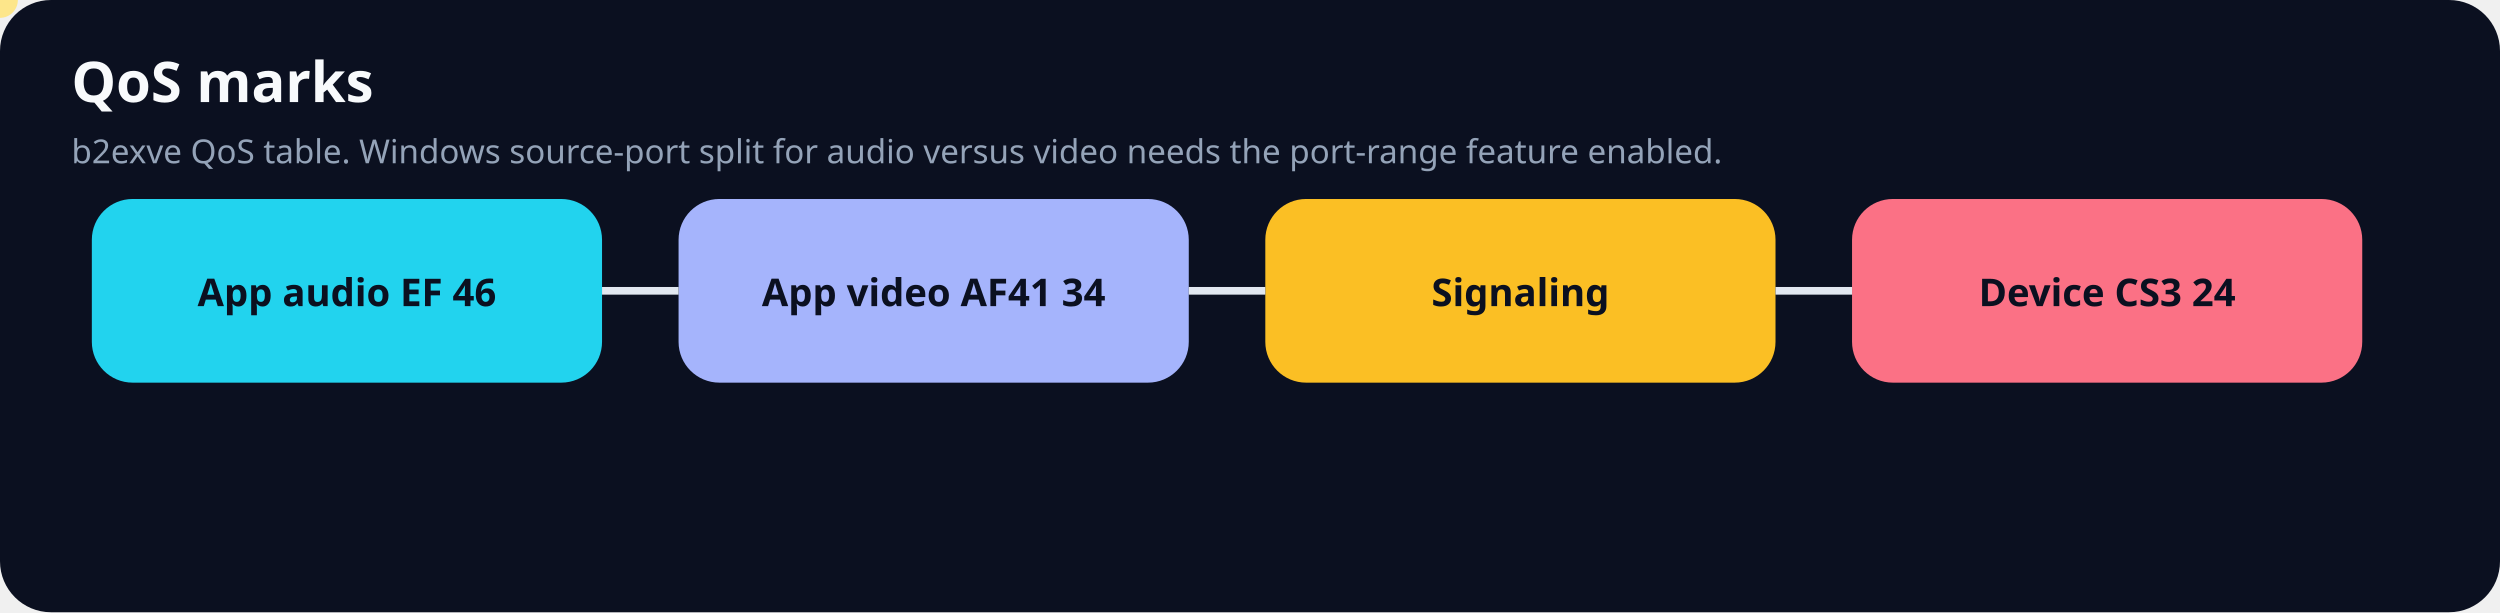
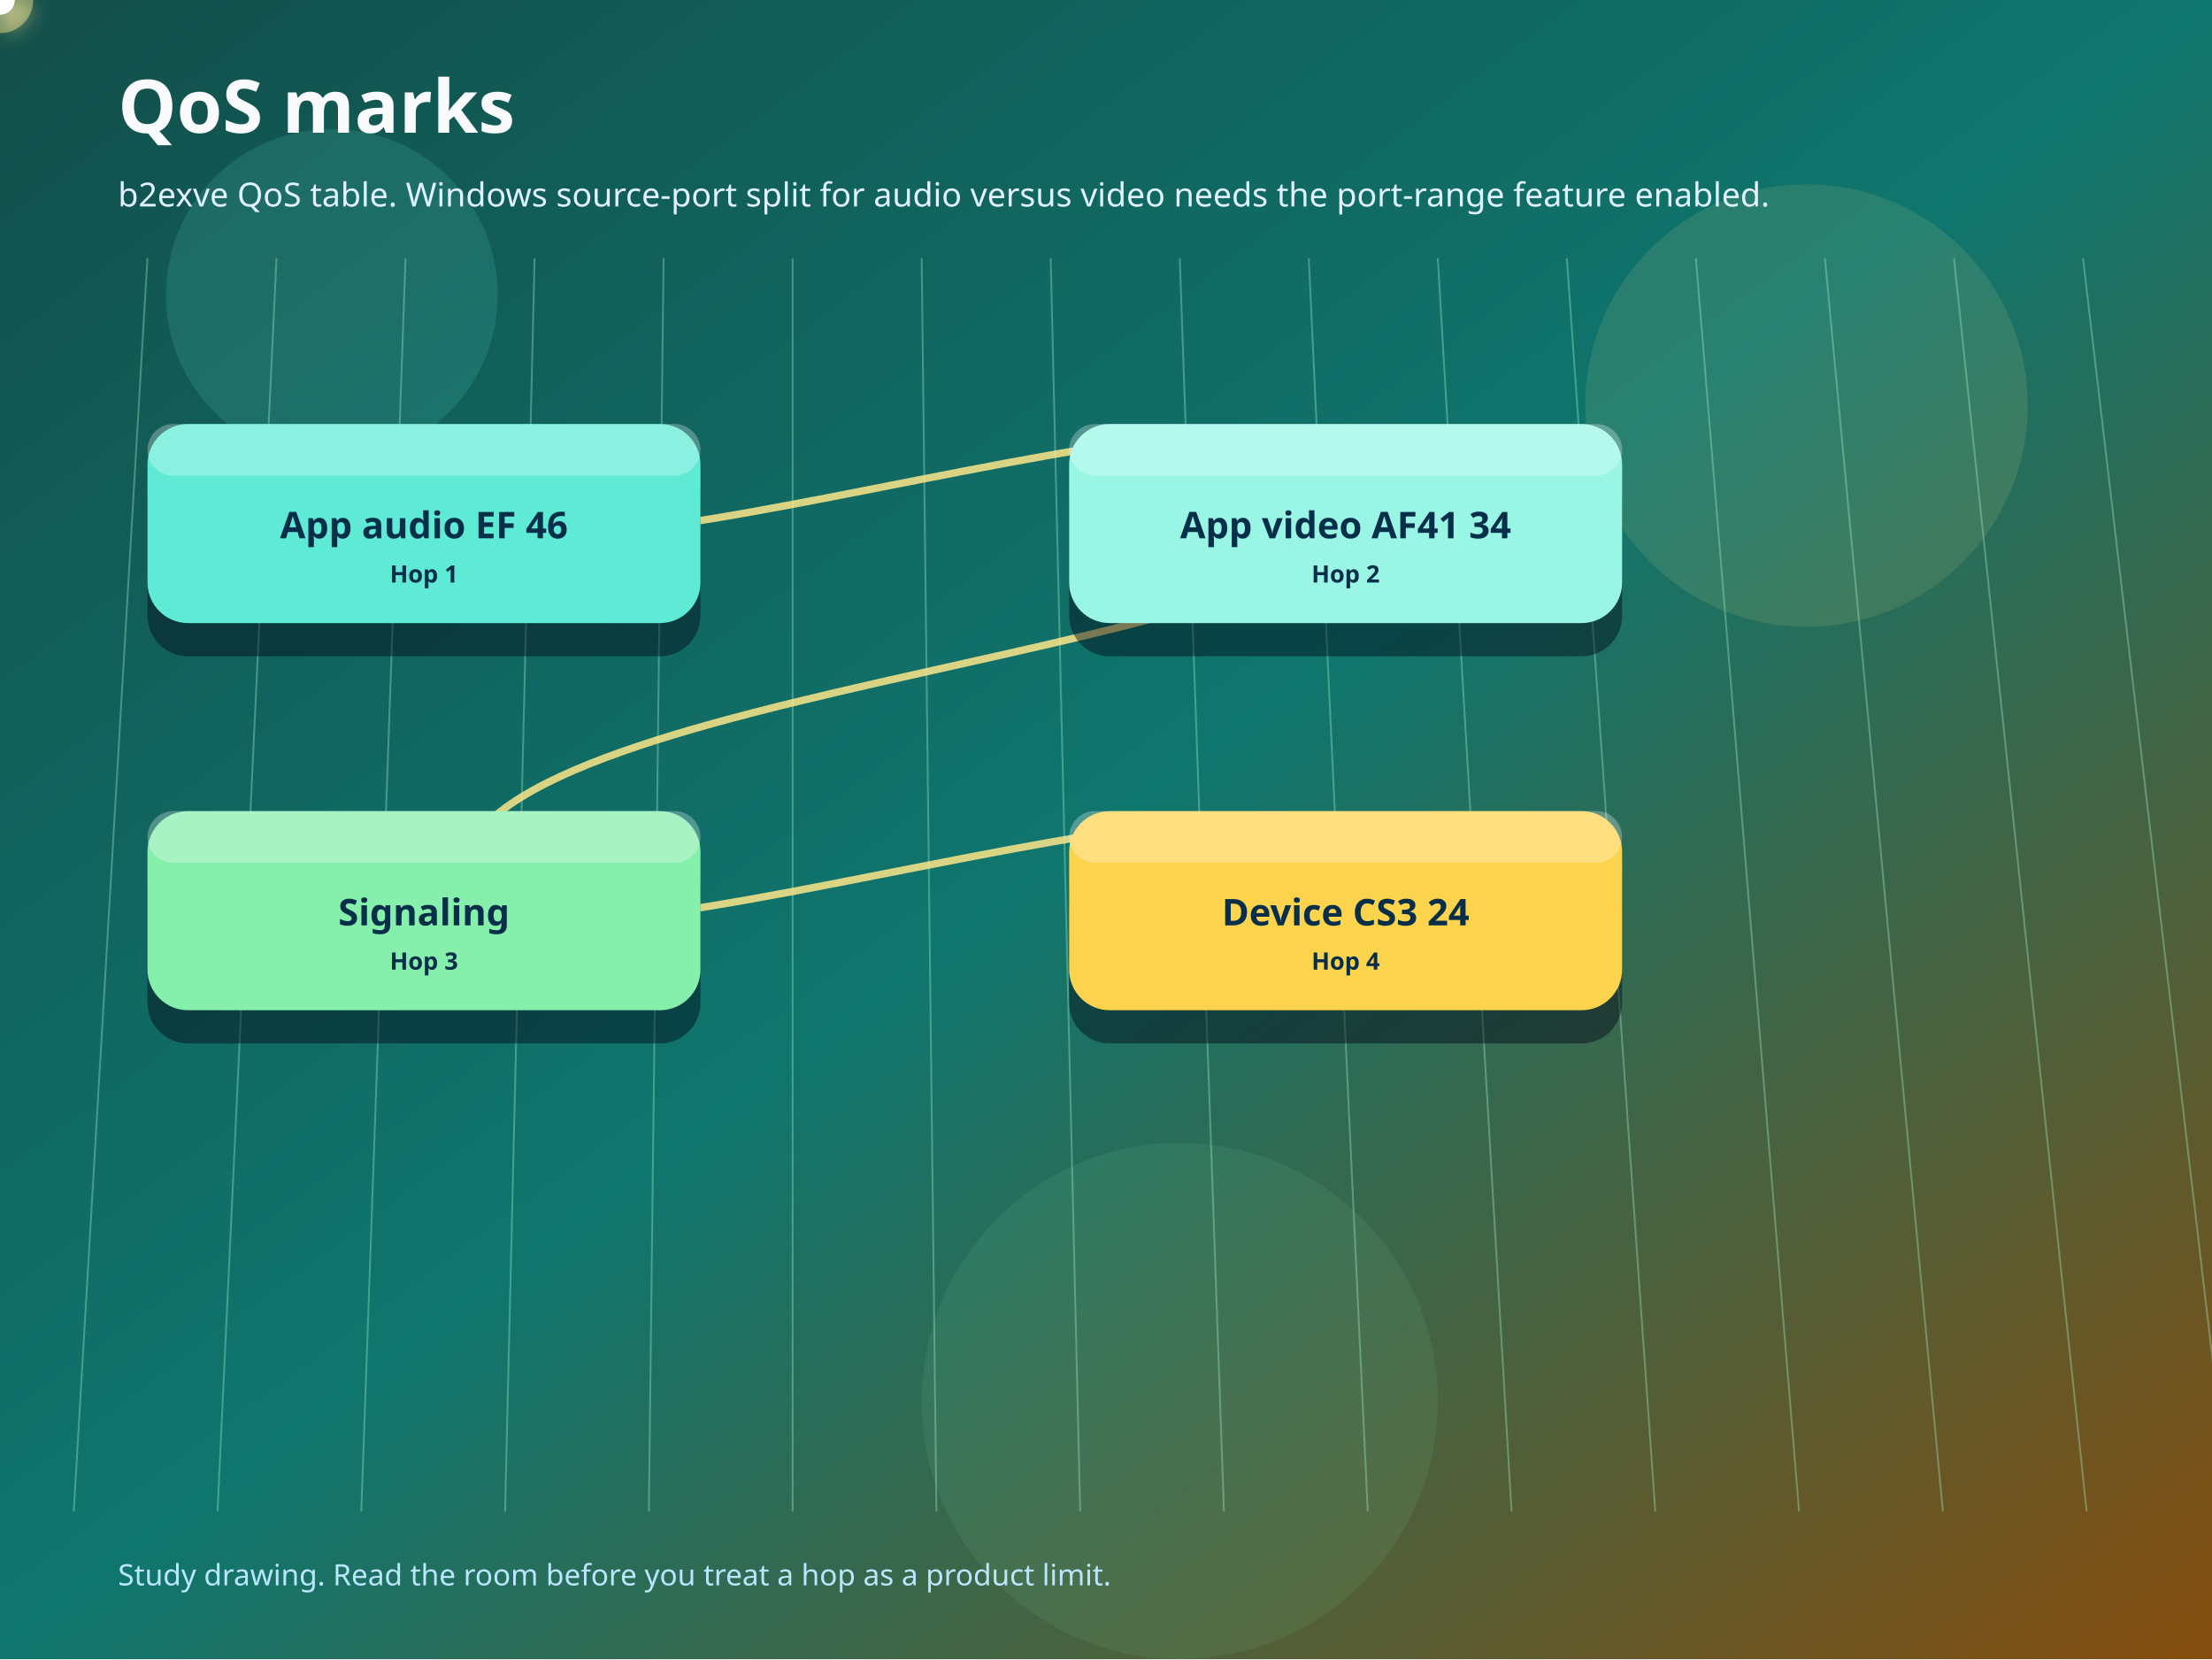
- <svg xmlns="http://www.w3.org/2000/svg" viewBox="0 0 980 240" role="img" aria-label="QoS marks">
-   <rect width="980" height="240" rx="20" fill="#0b1020" />
-   <text x="28" y="40" fill="#f8fafc" font-size="22" font-family="system-ui,sans-serif" font-weight="700">QoS marks</text>
-   <text x="28" y="64" fill="#94a3b8" font-size="13" font-family="system-ui,sans-serif">b2exve QoS table. Windows source-port split for audio versus video needs the port-range feature enabled.</text>
-   <rect x="36" y="78" width="200" height="72" rx="16" fill="#22d3ee" />
-   <text x="136" y="120" text-anchor="middle" fill="#0b1020" font-size="15" font-family="system-ui,sans-serif" font-weight="700">App audio EF 46</text>
-   <rect x="266" y="78" width="200" height="72" rx="16" fill="#a5b4fc" />
-   <text x="366" y="120" text-anchor="middle" fill="#0b1020" font-size="15" font-family="system-ui,sans-serif" font-weight="700">App video AF41 34</text>
-   <path d="M236 114 H266" stroke="#e2e8f0" stroke-width="3" fill="none" />
-   <rect x="496" y="78" width="200" height="72" rx="16" fill="#fbbf24" />
-   <text x="596" y="120" text-anchor="middle" fill="#0b1020" font-size="15" font-family="system-ui,sans-serif" font-weight="700">Signaling</text>
-   <path d="M466 114 H496" stroke="#e2e8f0" stroke-width="3" fill="none" />
-   <rect x="726" y="78" width="200" height="72" rx="16" fill="#fb7185" />
-   <text x="826" y="120" text-anchor="middle" fill="#0b1020" font-size="15" font-family="system-ui,sans-serif" font-weight="700">Device CS3 24</text>
-   <path d="M696 114 H726" stroke="#e2e8f0" stroke-width="3" fill="none" />
-   <circle r="7" fill="#fde68a">
-     <animateMotion dur="4.8s" repeatCount="indefinite" path="M136 114 H266 V114 H496 V114 H726" />
-   </circle>
+ <svg xmlns="http://www.w3.org/2000/svg" data-palette="1" viewBox="0 0 1200 900" role="img" aria-label="QoS marks">
+   <defs>
+     <linearGradient id="sky" x1="0" y1="0" x2="1" y2="1">
+       <stop offset="0" stop-color="#134e4a" />
+       <stop offset="0.5" stop-color="#0f766e" />
+       <stop offset="1" stop-color="#854d0e" />
+     </linearGradient>
+     <filter id="glow" x="-50%" y="-50%" width="200%" height="200%">
+       <feGaussianBlur stdDeviation="6" result="b" />
+       <feMerge>
+         <feMergeNode in="b" />
+         <feMergeNode in="SourceGraphic" />
+       </feMerge>
+     </filter>
+   </defs>
+   <rect width="1200" height="900" fill="url(#sky)" />
+   <g opacity="0.55">
+     <animateTransform attributeName="transform" type="translate" values="0 0; 0 18; 0 0" dur="14s" repeatCount="indefinite" />
+     <circle cx="180" cy="160" r="90" fill="#5eead4" opacity="0.25" />
+     <circle cx="980" cy="220" r="120" fill="#fde68a" opacity="0.2" />
+     <circle cx="640" cy="760" r="140" fill="#86efac" opacity="0.16" />
+   </g>
+   <g opacity="0.35" stroke="#a7f3d0" stroke-width="1">
+     <animateTransform attributeName="transform" type="translate" values="0 0; -12 8; 0 0" dur="18s" repeatCount="indefinite" />
+     <line x1="80" y1="140" x2="40" y2="820" />
+     <line x1="150" y1="140" x2="118" y2="820" />
+     <line x1="220" y1="140" x2="196" y2="820" />
+     <line x1="290" y1="140" x2="274" y2="820" />
+     <line x1="360" y1="140" x2="352" y2="820" />
+     <line x1="430" y1="140" x2="430" y2="820" />
+     <line x1="500" y1="140" x2="508" y2="820" />
+     <line x1="570" y1="140" x2="586" y2="820" />
+     <line x1="640" y1="140" x2="664" y2="820" />
+     <line x1="710" y1="140" x2="742" y2="820" />
+     <line x1="780" y1="140" x2="820" y2="820" />
+     <line x1="850" y1="140" x2="898" y2="820" />
+     <line x1="920" y1="140" x2="976" y2="820" />
+     <line x1="990" y1="140" x2="1054" y2="820" />
+     <line x1="1060" y1="140" x2="1132" y2="820" />
+     <line x1="1130" y1="140" x2="1210" y2="820" />
+   </g>
+   <text x="64" y="72" fill="#f8fafc" font-size="40" font-family="system-ui,sans-serif" font-weight="800">QoS marks</text>
+   <text x="64" y="112" fill="#e0f2fe" font-size="18" font-family="system-ui,sans-serif">b2exve QoS table. Windows source-port split for audio versus video needs the port-range feature enabled.</text>
+   <path d="M 250 266 C 250 356 750 160 750 266 C 750 356 250 370 250 476 C 250 566 750 370 750 476" fill="none" stroke="#fde68a" stroke-width="4" stroke-linecap="round" opacity="0.85" />
+   <g class="hop">
+     <rect x="80" y="248" width="300" height="108" rx="22" fill="#020617" opacity="0.45" />
+     <rect x="80" y="230" width="300" height="108" rx="22" fill="#5eead4" />
+     <rect x="80" y="230" width="300" height="28" rx="14" fill="#ffffff" opacity="0.28" />
+     <text x="230" y="292" text-anchor="middle" fill="#082f49" font-size="20" font-family="system-ui,sans-serif" font-weight="800">App audio EF 46</text>
+     <text x="230" y="316" text-anchor="middle" fill="#082f49" font-size="13" font-family="system-ui,sans-serif" font-weight="700">Hop 1</text>
+   </g>
+   <g class="hop">
+     <rect x="580" y="248" width="300" height="108" rx="22" fill="#020617" opacity="0.45" />
+     <rect x="580" y="230" width="300" height="108" rx="22" fill="#99f6e4" />
+     <rect x="580" y="230" width="300" height="28" rx="14" fill="#ffffff" opacity="0.28" />
+     <text x="730" y="292" text-anchor="middle" fill="#082f49" font-size="20" font-family="system-ui,sans-serif" font-weight="800">App video AF41 34</text>
+     <text x="730" y="316" text-anchor="middle" fill="#082f49" font-size="13" font-family="system-ui,sans-serif" font-weight="700">Hop 2</text>
+   </g>
+   <g class="hop">
+     <rect x="80" y="458" width="300" height="108" rx="22" fill="#020617" opacity="0.45" />
+     <rect x="80" y="440" width="300" height="108" rx="22" fill="#86efac" />
+     <rect x="80" y="440" width="300" height="28" rx="14" fill="#ffffff" opacity="0.28" />
+     <text x="230" y="502" text-anchor="middle" fill="#082f49" font-size="20" font-family="system-ui,sans-serif" font-weight="800">Signaling</text>
+     <text x="230" y="526" text-anchor="middle" fill="#082f49" font-size="13" font-family="system-ui,sans-serif" font-weight="700">Hop 3</text>
+   </g>
+   <g class="hop">
+     <rect x="580" y="458" width="300" height="108" rx="22" fill="#020617" opacity="0.45" />
+     <rect x="580" y="440" width="300" height="108" rx="22" fill="#fcd34d" />
+     <rect x="580" y="440" width="300" height="28" rx="14" fill="#ffffff" opacity="0.28" />
+     <text x="730" y="502" text-anchor="middle" fill="#082f49" font-size="20" font-family="system-ui,sans-serif" font-weight="800">Device CS3 24</text>
+     <text x="730" y="526" text-anchor="middle" fill="#082f49" font-size="13" font-family="system-ui,sans-serif" font-weight="700">Hop 4</text>
+   </g>
+   <g filter="url(#glow)">
+     <animateMotion dur="6.5s" repeatCount="indefinite" path="M 250 266 C 250 356 750 160 750 266 C 750 356 250 370 250 476 C 250 566 750 370 750 476" />
+     <circle r="18" fill="#fde68a" opacity="0.45" />
+     <circle r="8" fill="#ffffff" />
+   </g>
+   <text x="64" y="860" fill="#bae6fd" font-size="16" font-family="system-ui,sans-serif">Study drawing. Read the room before you treat a hop as a product limit.</text>
</svg>
